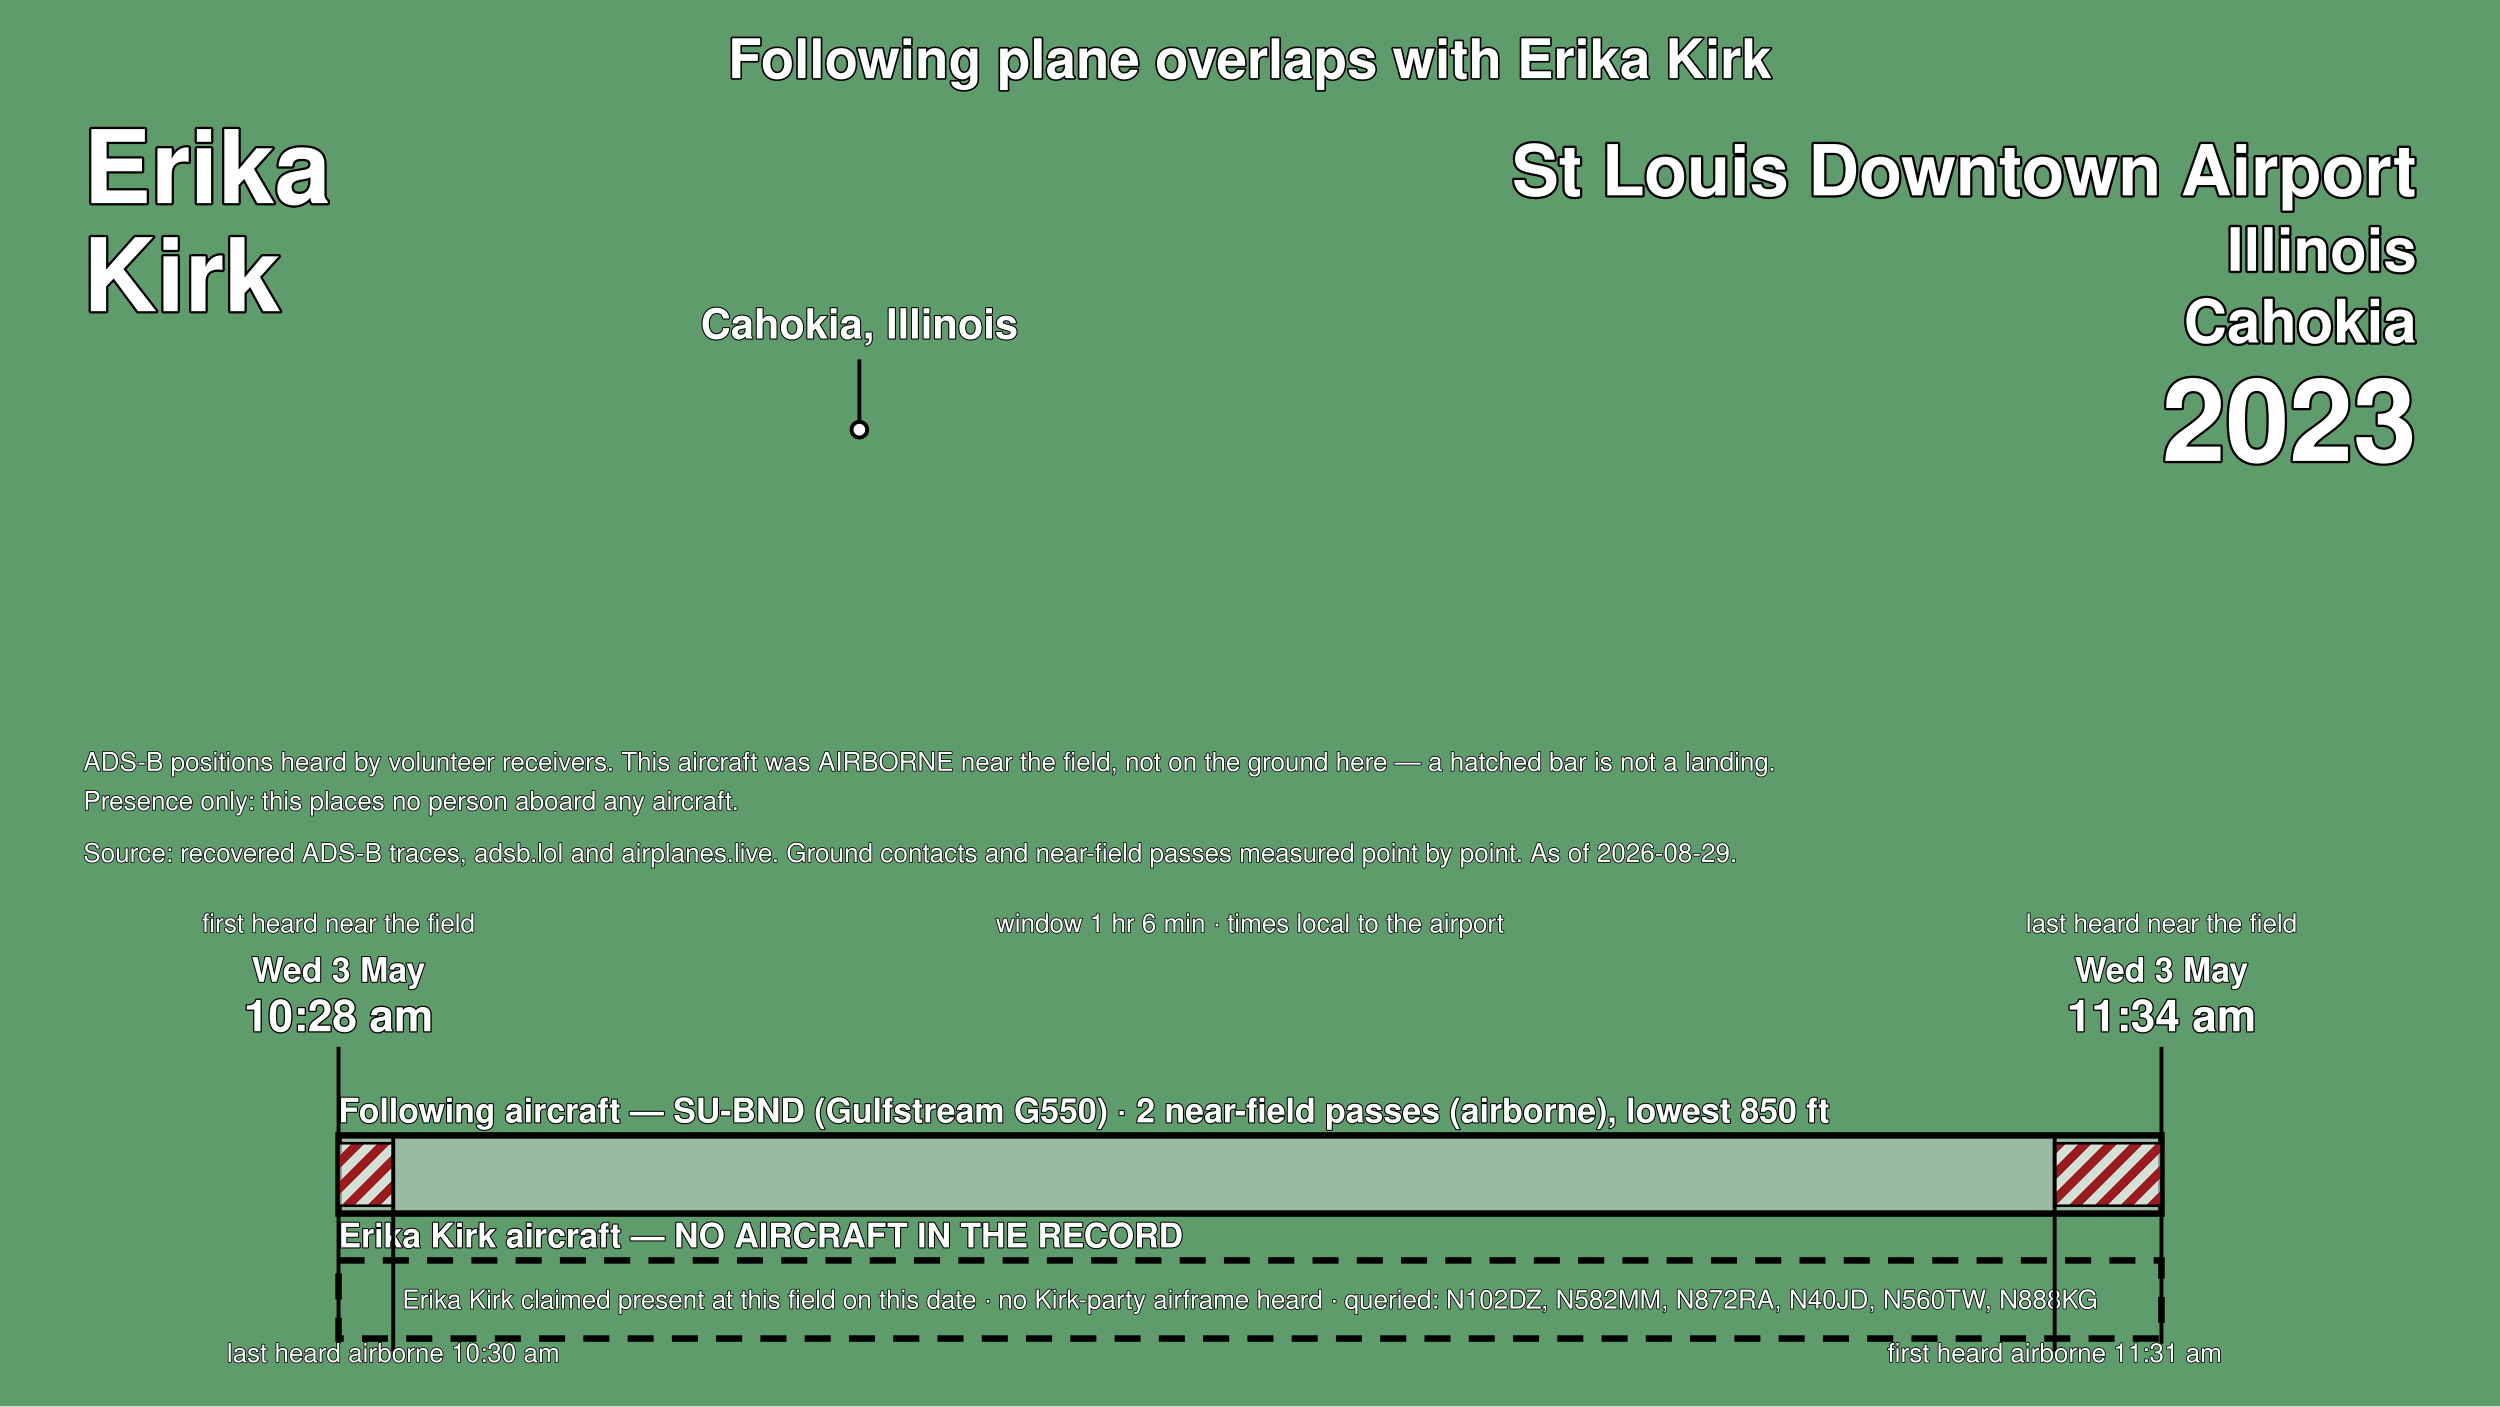
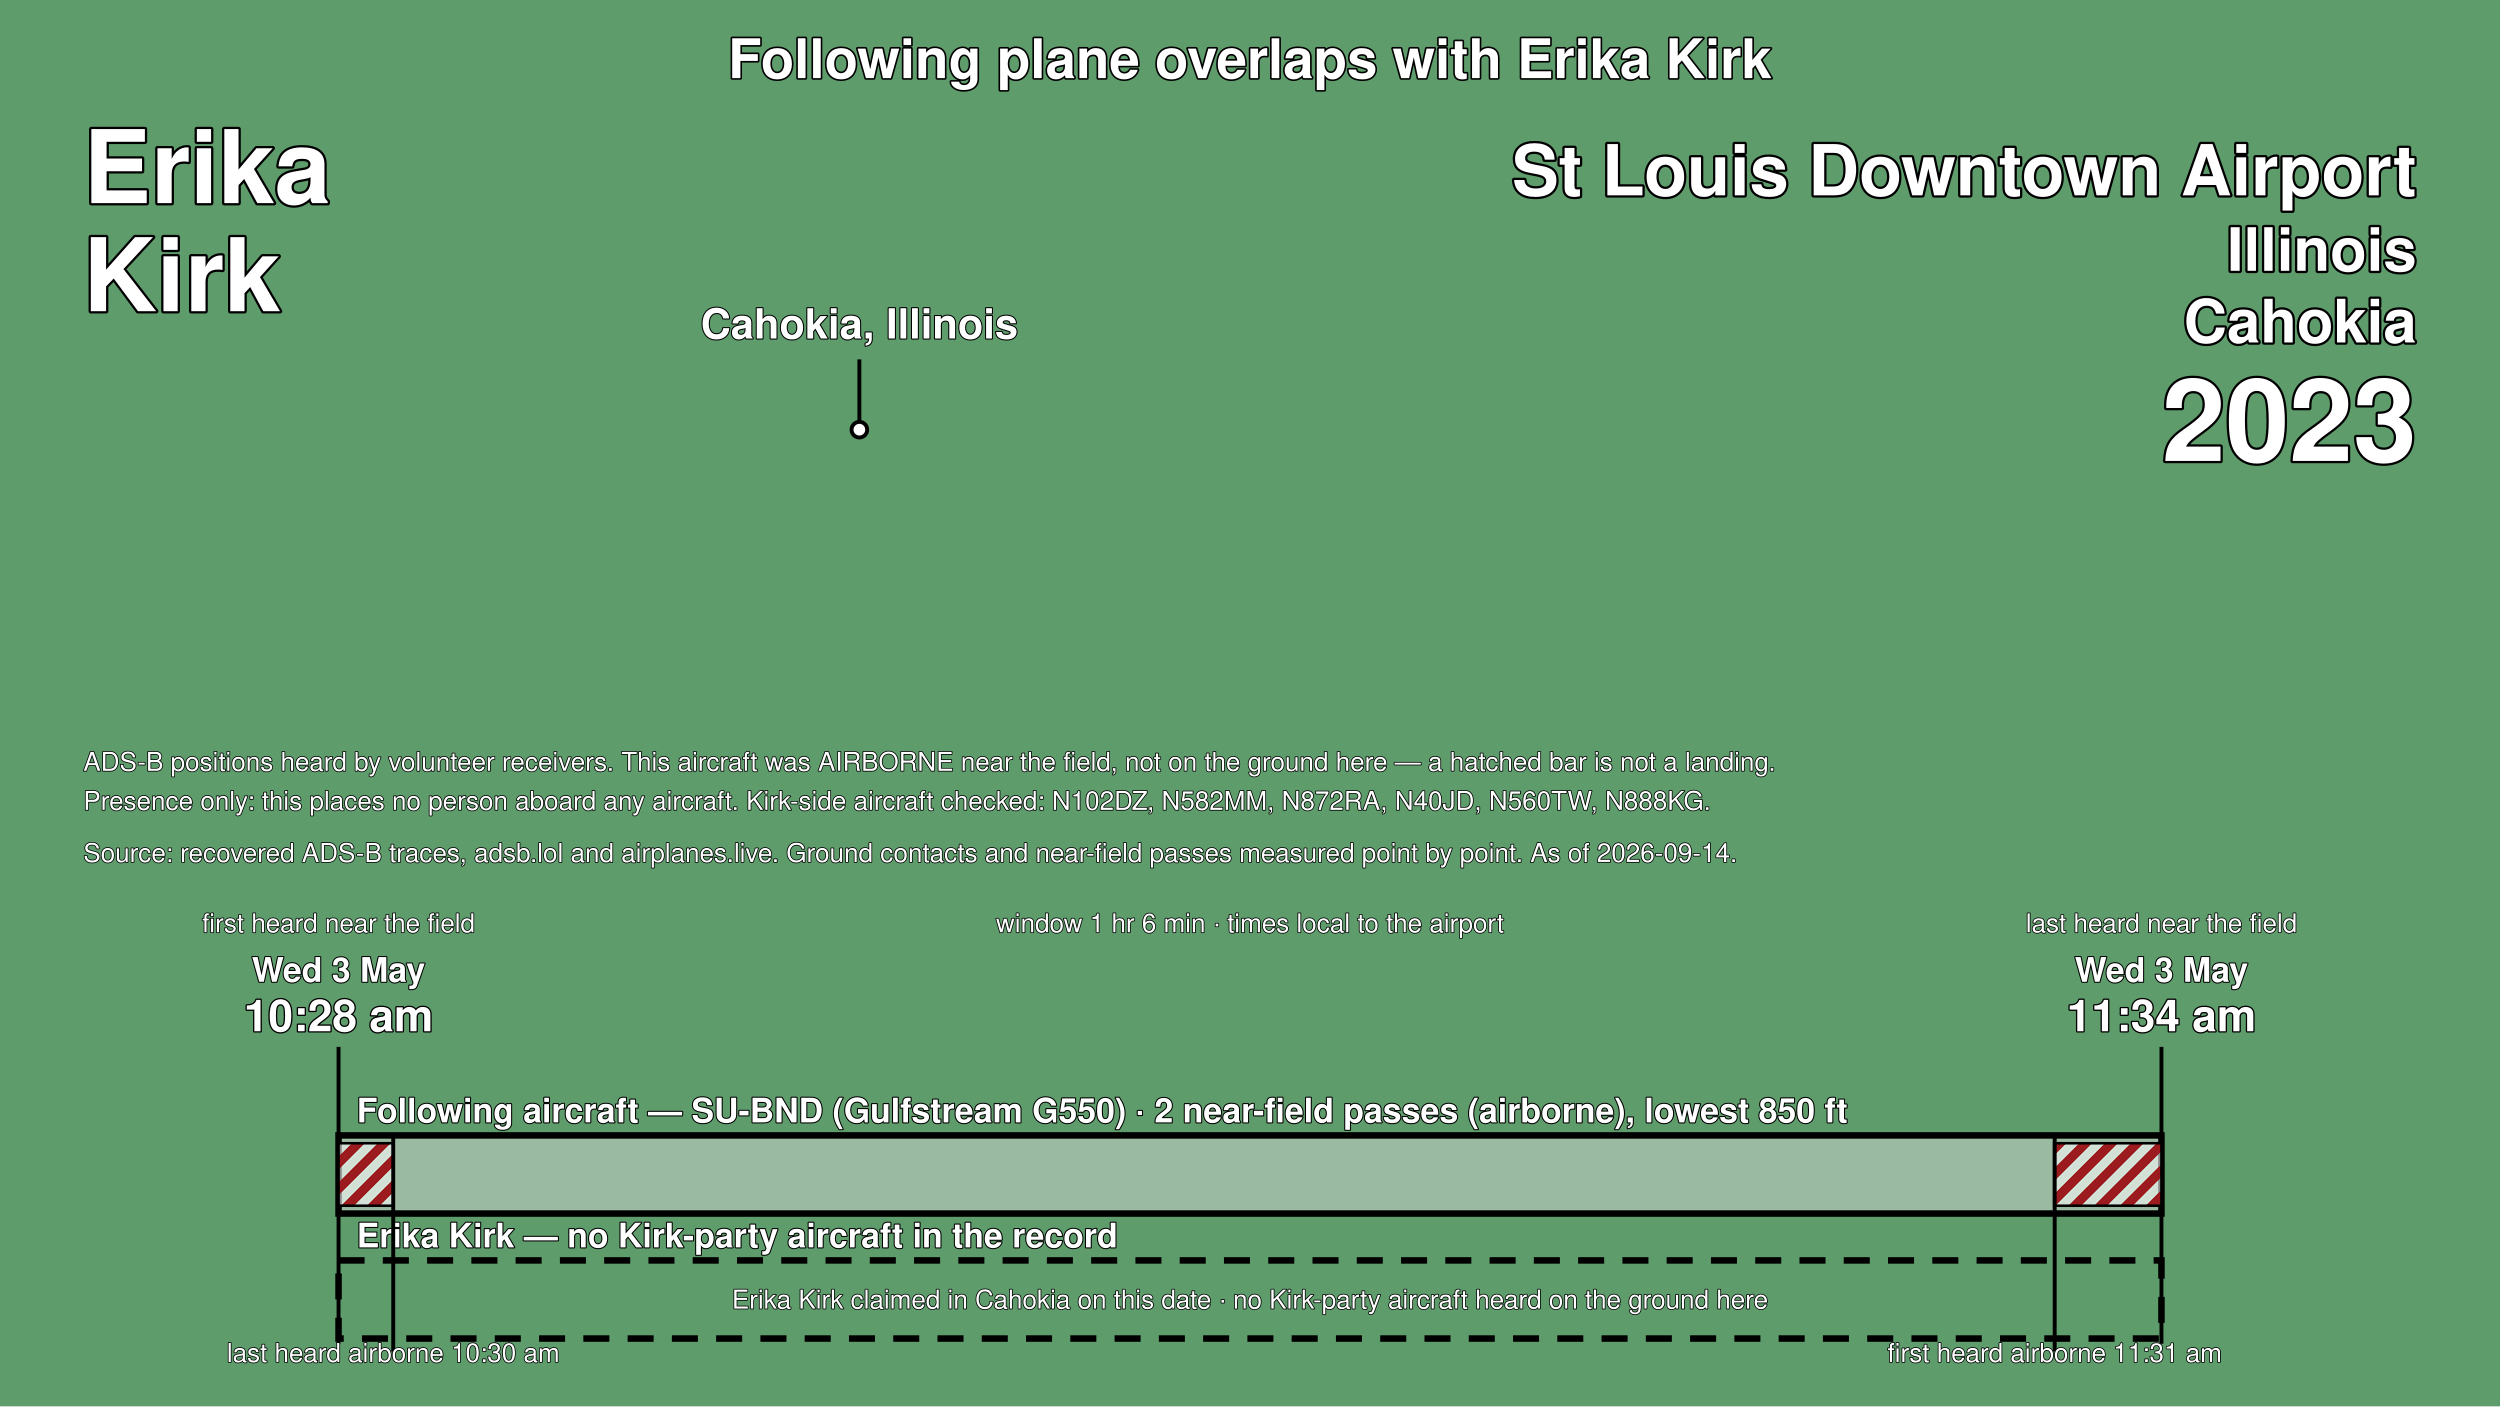
<svg xmlns="http://www.w3.org/2000/svg" viewBox="0 0 1920 1080" width="1920" height="1080" role="img">
  <rect x="0" y="0" width="1920" height="1080" fill="#5F9C6C" />
  <style>
    .t  { font-family: "Helvetica Neue", Helvetica, Arial, sans-serif;
          fill: #FFFFFF; stroke: #000000; paint-order: stroke; stroke-linejoin: round; }
    .xl { font-weight: 800; stroke-width: 3.5px; }
    .lg { font-weight: 600; stroke-width: 2.5px; }
    .md { font-weight: 700; stroke-width: 2px; }
    .sm { font-weight: 600; stroke-width: 1.6px; }
    .xs { font-size: 20px; font-weight: 500; stroke-width: 1.2px; }
  </style>
  <defs>
    <pattern id="passHatch" width="14" height="14" patternUnits="userSpaceOnUse" patternTransform="rotate(45)">
      <rect width="14" height="14" fill="#FFFFFF" fill-opacity="0.55" />
      <rect width="7" height="14" fill="#9B1B1E" />
    </pattern>
    <pattern id="passHatchK" width="14" height="14" patternUnits="userSpaceOnUse" patternTransform="rotate(45)">
      <rect width="14" height="14" fill="#FFFFFF" fill-opacity="0.55" />
      <rect width="7" height="14" fill="#FFE21F" />
    </pattern>
  </defs>
  <text class="t lg" font-size="42" x="960" y="60" text-anchor="middle">Following plane overlaps with Erika Kirk</text>
  <text class="t xl" font-size="78" x="64" y="156">Erika</text>
  <text class="t xl" font-size="78" x="64" y="239">Kirk</text>
  <text class="t xl" font-size="54" x="1856" y="150" text-anchor="end">St Louis Downtown Airport</text>
  <text class="t xl" font-size="46" x="1856" y="208" text-anchor="end">Illinois</text>
  <text class="t xl" font-size="46" x="1856" y="263" text-anchor="end">Cahokia</text>
  <text class="t xl" font-size="88" x="1856" y="354" text-anchor="end">2023</text>
  <text class="t sm" font-size="32" x="660" y="260" text-anchor="middle">Cahokia, Illinois</text>
  <line x1="660" y1="276" x2="660" y2="330" stroke="#000000" stroke-width="3" />
  <circle cx="660" cy="330" r="6" fill="#FFFFFF" stroke="#000000" stroke-width="3" />
  <text class="t xs" x="260" y="716" text-anchor="middle">first heard near the field</text>
  <text class="t sm" font-size="26" x="260" y="754" text-anchor="middle">Wed 3 May</text>
  <text class="t md" font-size="34" x="260" y="792" text-anchor="middle">10:28 am</text>
  <line x1="260" y1="804" x2="260" y2="1032" stroke="#000000" stroke-width="3" />
  <text class="t xs" x="1660" y="716" text-anchor="middle">last heard near the field</text>
  <text class="t sm" font-size="26" x="1660" y="754" text-anchor="middle">Wed 3 May</text>
  <text class="t md" font-size="34" x="1660" y="792" text-anchor="middle">11:34 am</text>
  <line x1="1660" y1="804" x2="1660" y2="1032" stroke="#000000" stroke-width="3" />
  <text class="t xs" x="960" y="716" text-anchor="middle">window 1 hr 6 min · times local to the airport</text>
-   <text class="t sm" font-size="26" x="260" y="862">Following aircraft — SU-BND (Gulfstream G550) · 2 near-field passes (airborne), lowest 850 ft</text>
+   <text class="t sm" font-size="26" x="274" y="862">Following aircraft — SU-BND (Gulfstream G550) · 2 near-field passes (airborne), lowest 850 ft</text>
  <rect x="260" y="872" width="1400" height="60" fill="#D9D9D9" fill-opacity="0.5" stroke="#000000" stroke-width="5" />
  <rect x="260.0" y="878" width="42.2" height="48" fill="url(#passHatch)" stroke="#000000" stroke-width="2" />
  <rect x="1577.6" y="878" width="82.4" height="48" fill="url(#passHatch)" stroke="#000000" stroke-width="2" />
-   <text class="t sm" font-size="26" x="260" y="958">Erika Kirk aircraft — NO AIRCRAFT IN THE RECORD</text>
+   <text class="t sm" font-size="26" x="274" y="958">Erika Kirk — no Kirk-party aircraft in the record</text>
  <rect x="260" y="968" width="1400" height="60" fill="none" stroke="#000000" stroke-width="5" stroke-dasharray="20 14" />
-   <text class="t xs" font-size="18" x="960" y="1005" text-anchor="middle">Erika Kirk claimed present at this field on this date · no Kirk-party airframe heard · queried: N102DZ, N582MM, N872RA, N40JD, N560TW, N888KG</text>
+   <text class="t xs" font-size="22" x="960" y="1005" text-anchor="middle">Erika Kirk claimed in Cahokia on this date · no Kirk-party aircraft heard on the ground here</text>
  <line x1="302" y1="872" x2="302" y2="1038" stroke="#000000" stroke-width="3" />
  <text class="t xs" x="302" y="1046" text-anchor="middle">last heard airborne 10:30 am</text>
  <line x1="1578" y1="872" x2="1578" y2="1038" stroke="#000000" stroke-width="3" />
  <text class="t xs" x="1578" y="1046" text-anchor="middle">first heard airborne 11:31 am</text>
  <text class="t xs" font-size="22" x="64" y="592">ADS-B positions heard by volunteer receivers. This aircraft was AIRBORNE near the field, not on the ground here — a hatched bar is not a landing.</text>
-   <text class="t xs" font-size="22" x="64" y="622">Presence only: this places no person aboard any aircraft.</text>
-   <text class="t xs" font-size="22" x="64" y="662">Source: recovered ADS-B traces, adsb.lol and airplanes.live. Ground contacts and near-field passes measured point by point. As of 2026-08-29.</text>
+   <text class="t xs" font-size="22" x="64" y="622">Presence only: this places no person aboard any aircraft. Kirk-side aircraft checked: N102DZ, N582MM, N872RA, N40JD, N560TW, N888KG.</text>
+   <text class="t xs" font-size="22" x="64" y="662">Source: recovered ADS-B traces, adsb.lol and airplanes.live. Ground contacts and near-field passes measured point by point. As of 2026-09-14.</text>
</svg>
